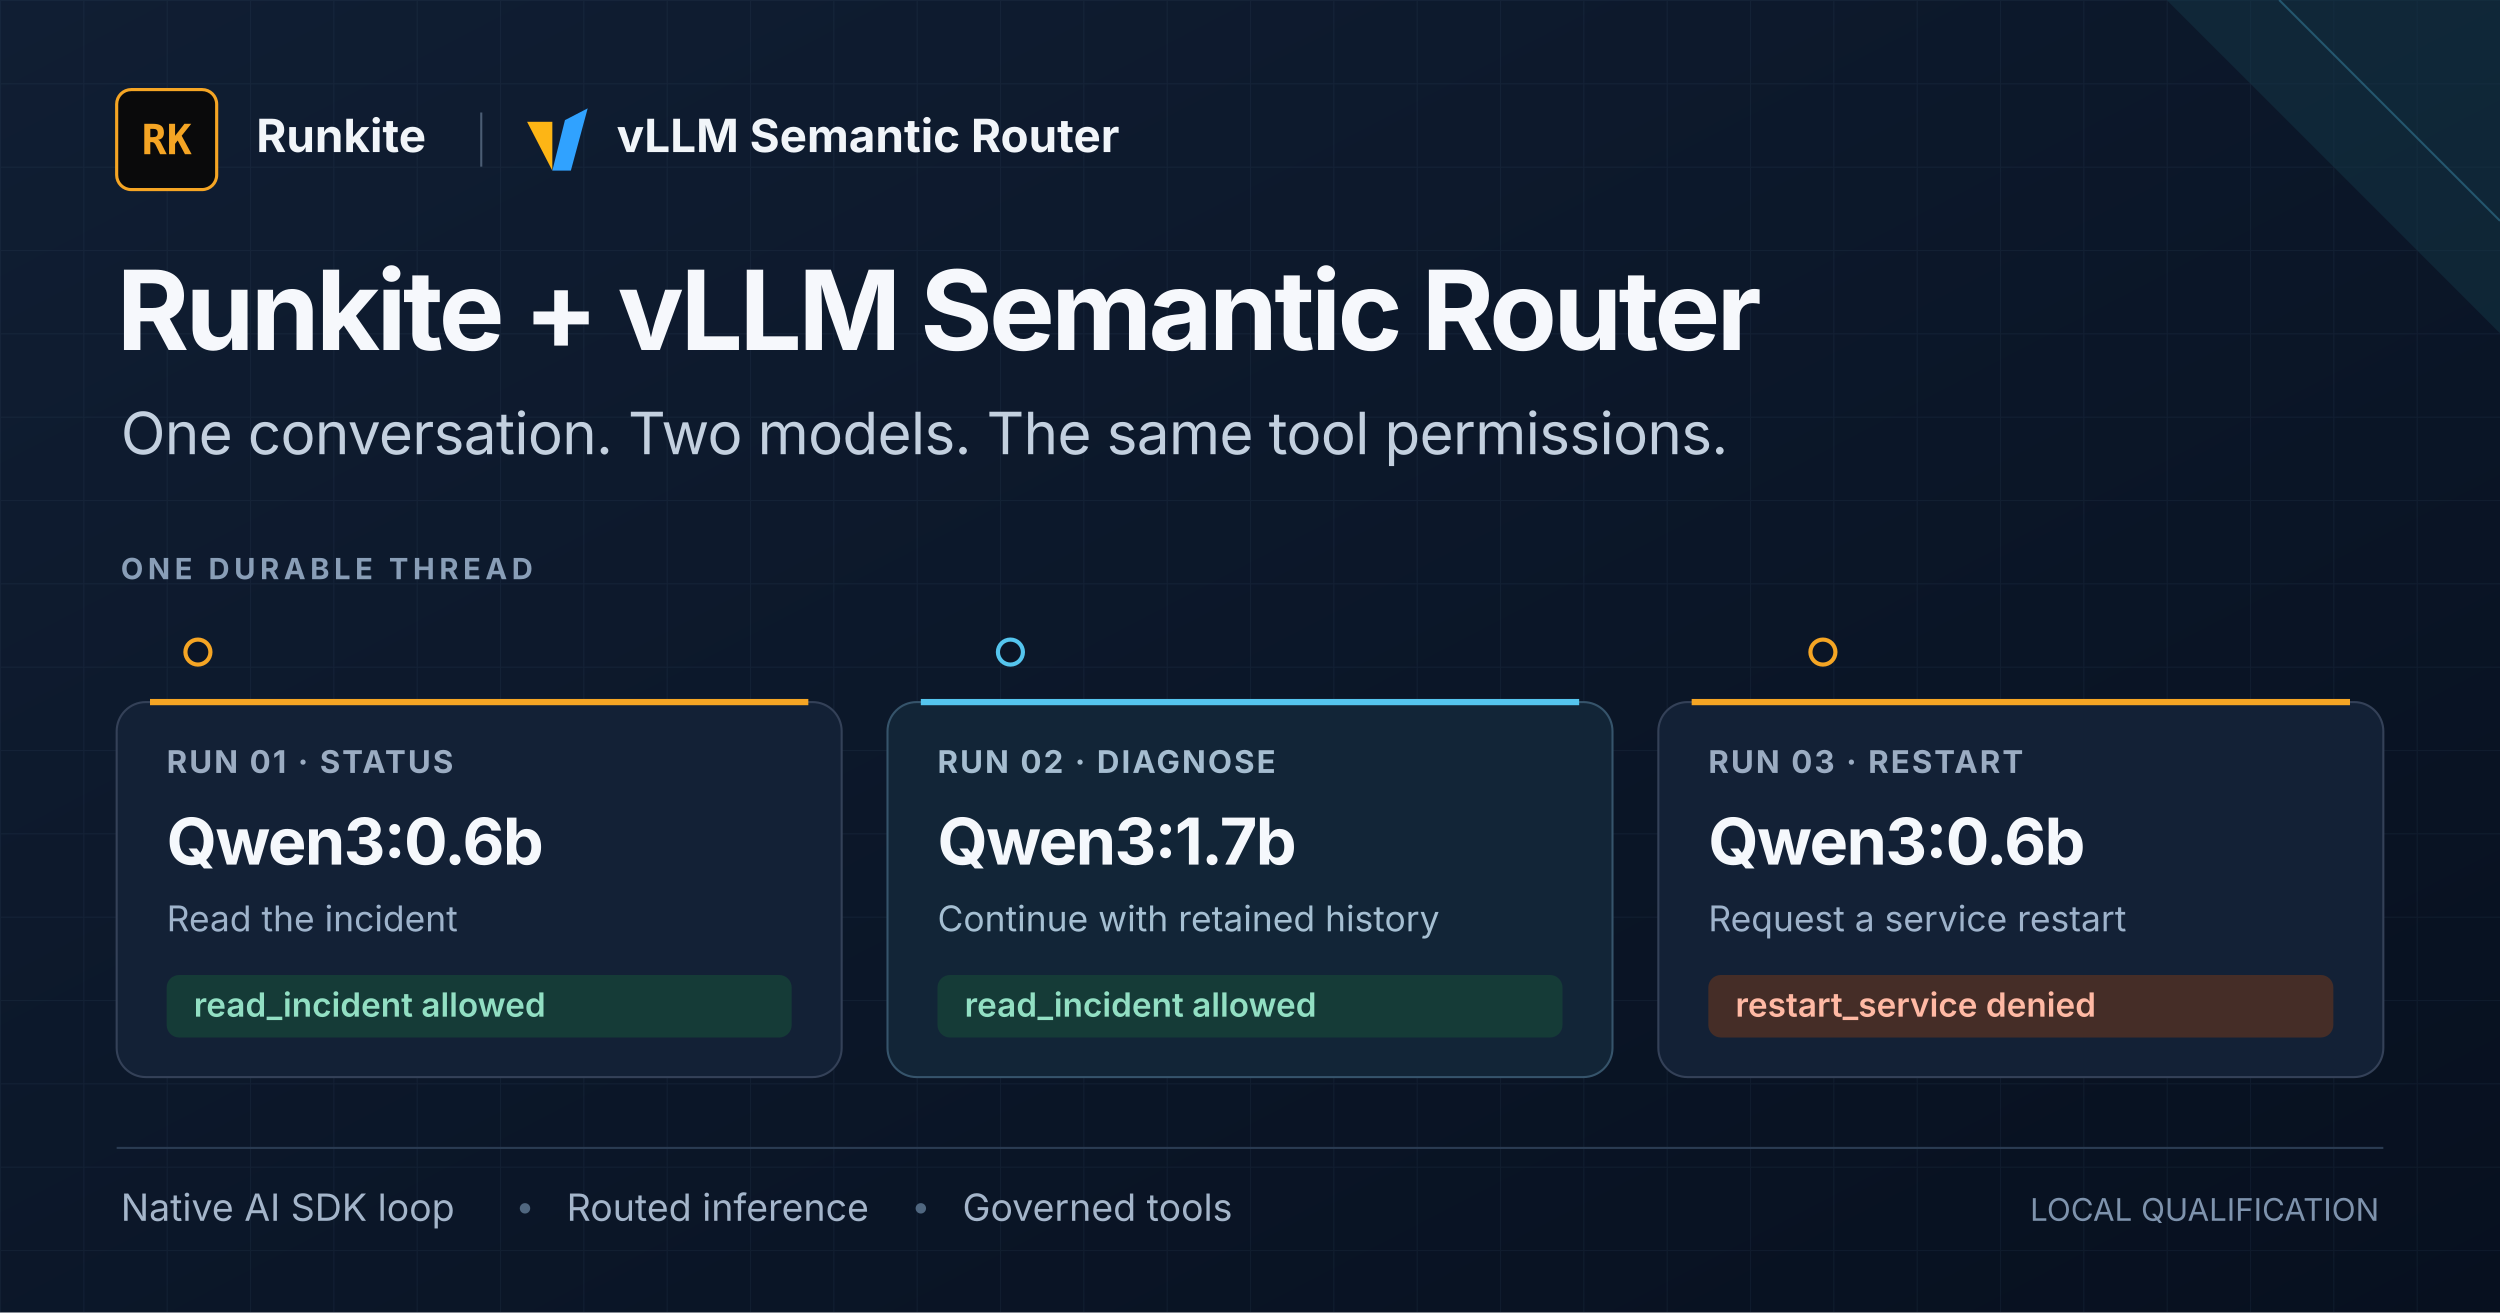
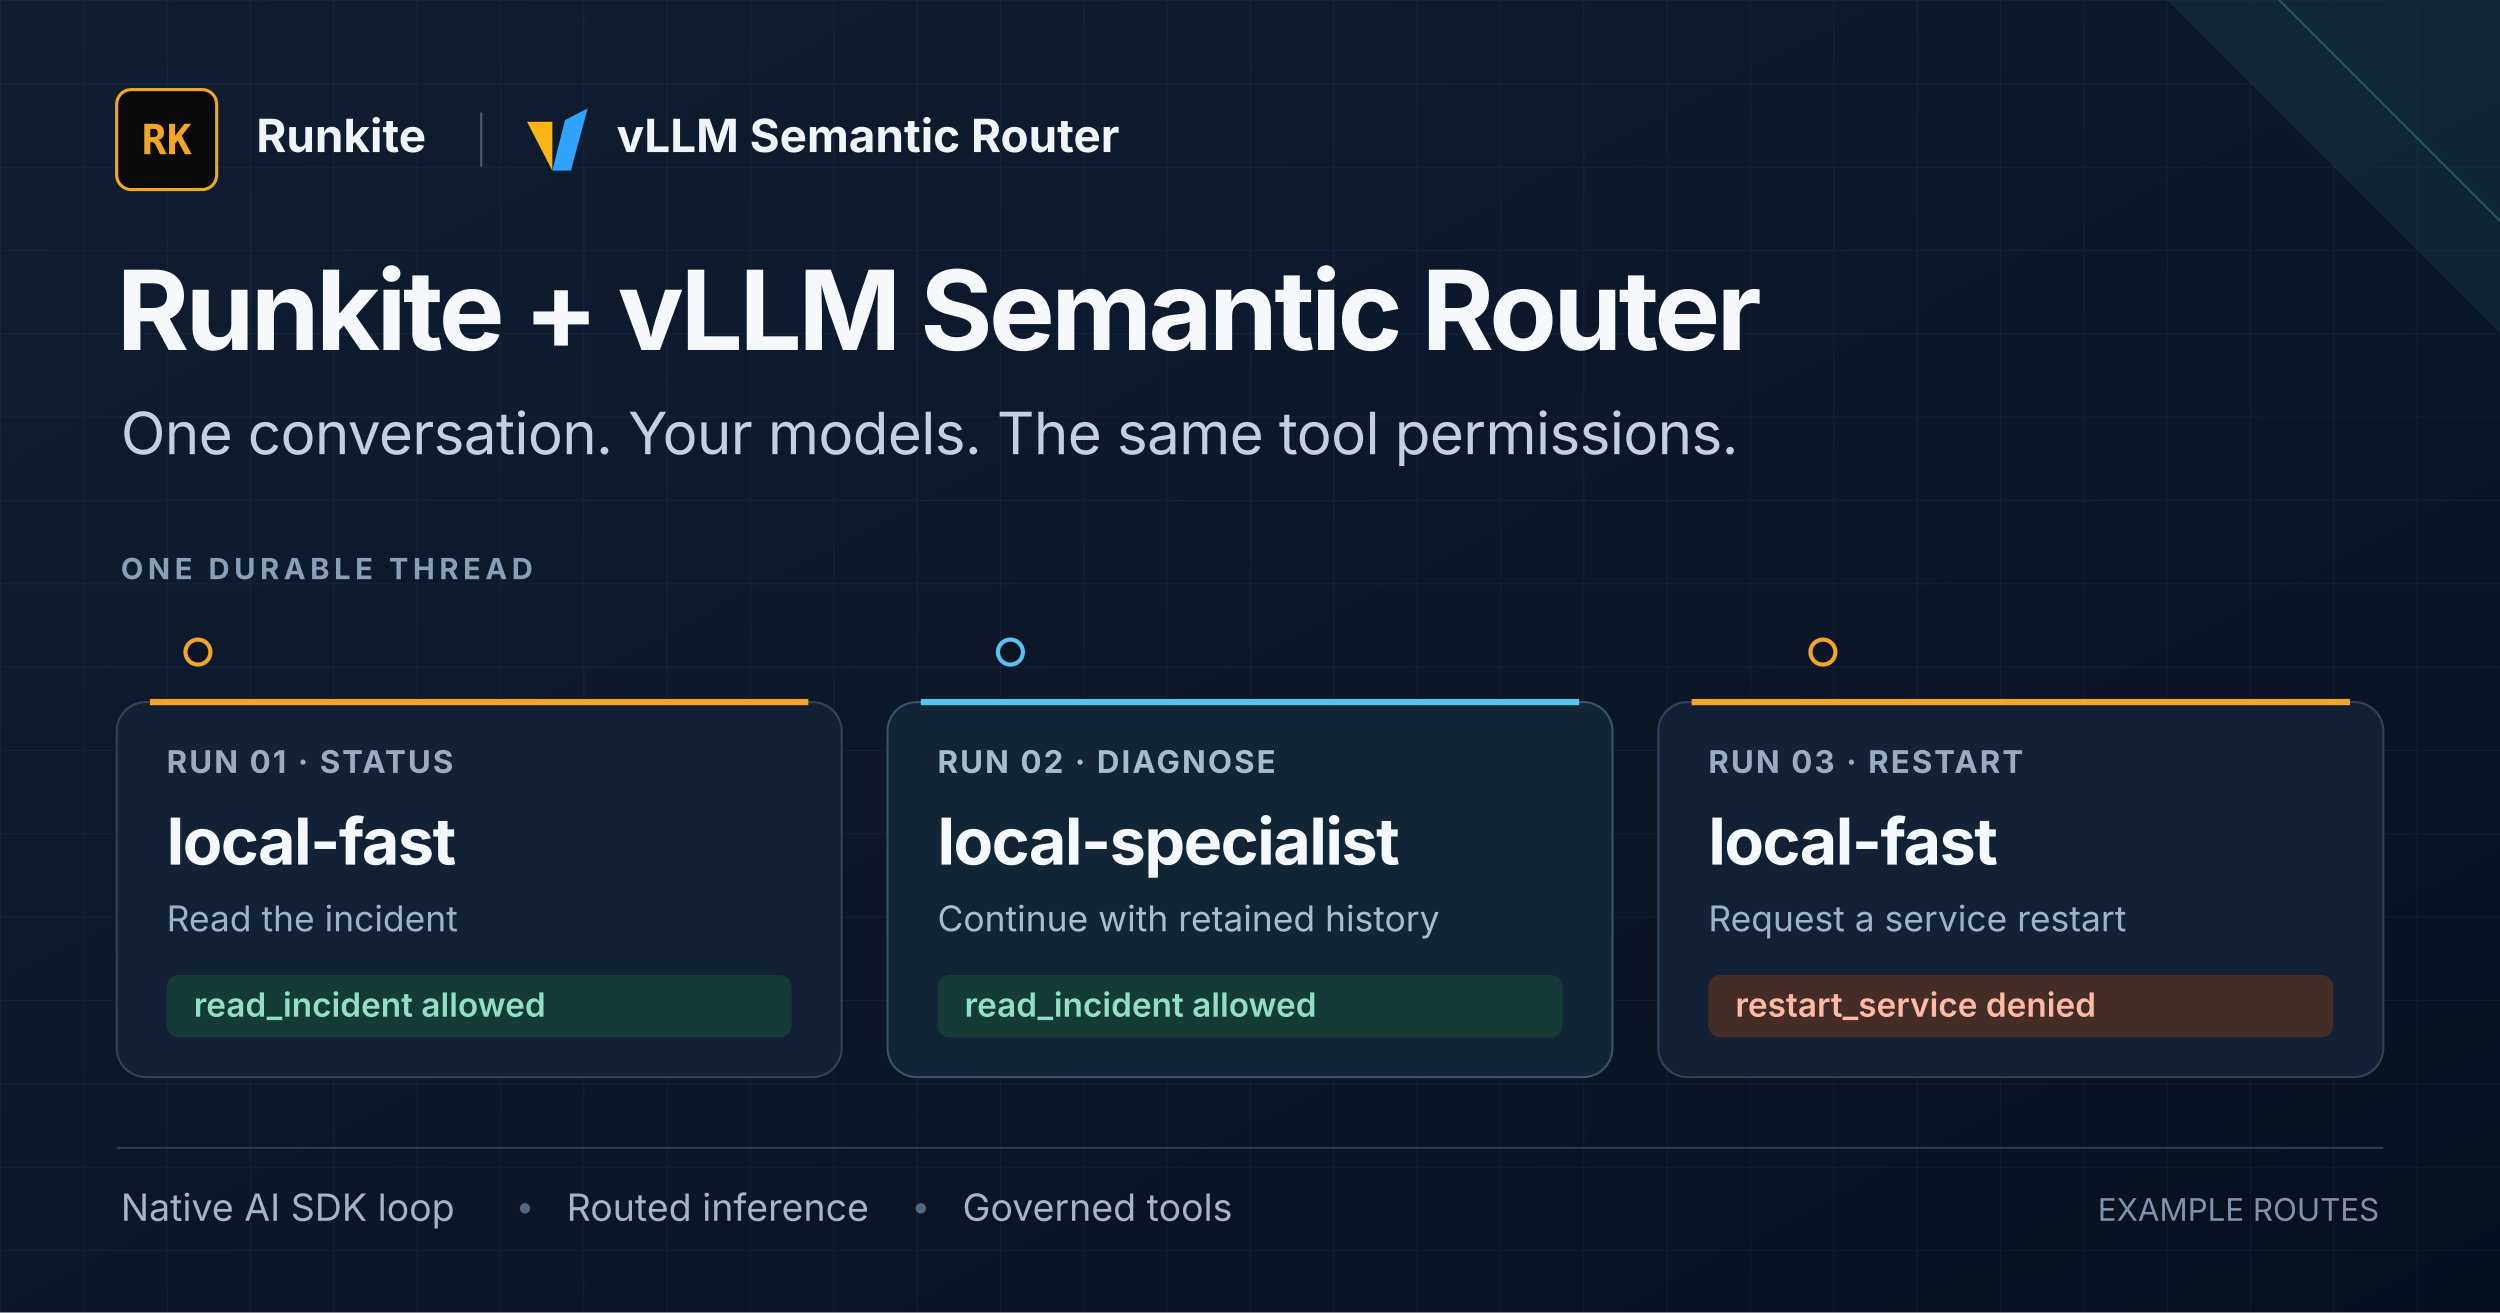
<svg xmlns="http://www.w3.org/2000/svg" width="1200" height="630" viewBox="0 0 1200 630" role="img" aria-labelledby="title desc">
  <defs>
    <linearGradient id="background" x1="0" y1="0" x2="1" y2="1">
      <stop stop-color="#101e33" />
      <stop offset="1" stop-color="#07101f" />
    </linearGradient>
    <linearGradient id="thread" x1="0" y1="0" x2="1" y2="0">
      <stop stop-color="#f5a524" />
      <stop offset="0.5" stop-color="#55c5ee" />
      <stop offset="1" stop-color="#f5a524" />
    </linearGradient>
    <pattern id="grid" width="40" height="40" patternUnits="userSpaceOnUse">
      <path d="M40 0H0V40" fill="none" stroke="#57718e" stroke-opacity=".1" />
    </pattern>
  </defs>
  <rect width="1200" height="630" fill="url(#background)" />
  <rect width="1200" height="630" fill="url(#grid)" />
  <path d="M1040 0L1200 160V0Z" fill="#15394a" opacity=".45" />
  <path d="M1094 0L1200 106" fill="none" stroke="#55c5ee" stroke-opacity=".3" />
  <g font-family="Inter, ui-sans-serif, system-ui, -apple-system, BlinkMacSystemFont, 'Segoe UI', sans-serif">
    <g transform="translate(56 43)">
      <rect width="48" height="48" rx="7" fill="#0a0a0b" stroke="#f5a524" stroke-width="1.5" />
      <text x="24" y="31" text-anchor="middle" fill="#f5a524" font-family="ui-monospace, SFMono-Regular, Menlo, monospace" font-size="20" font-weight="700">RK</text>
      <text x="67" y="30" fill="#f1f5f9" font-size="22" font-weight="650">Runkite</text>
      <path d="M175 11V37" stroke="#4b5d74" />
      <g transform="translate(197 9) scale(1.3)">
        <path d="M0 4.973h9.324V23L0 4.973Z" fill="#fdb515" />
        <path d="M13.986 4.351L22.378 0l-6.216 23H9.324l4.662-18.649Z" fill="#30a2ff" />
      </g>
      <text x="240" y="30" fill="#f1f5f9" font-size="22" font-weight="650">vLLM Semantic Router</text>
    </g>
    <text x="56" y="168" fill="#f6f8fc" font-size="53" font-weight="720" letter-spacing="-1.7">Runkite + vLLM Semantic Router</text>
-     <text x="58" y="218" fill="#c3d0df" font-size="28" letter-spacing="-.3">One conversation. Two models. The same tool permissions.</text>
+     <text x="58" y="218" fill="#c3d0df" font-size="28" letter-spacing="-.3">One conversation. Your models. The same tool permissions.</text>
    <text x="58" y="278" fill="#899eb7" font-size="14" font-weight="700" letter-spacing="2.2">ONE DURABLE THREAD</text>
    <path d="M95 313H1105" stroke="url(#thread)" stroke-width="2" />
    <g fill="#0b1526" stroke-width="2">
      <circle cx="95" cy="313" r="6" stroke="#f5a524" />
      <circle cx="485" cy="313" r="6" stroke="#55c5ee" />
      <circle cx="875" cy="313" r="6" stroke="#f5a524" />
    </g>
    <g transform="translate(56 337)">
      <rect width="348" height="180" rx="14" fill="#132136" stroke="#344158" />
      <path d="M16 0H332" stroke="#f5a524" stroke-width="3" />
      <text x="24" y="34" fill="#9bacc2" font-size="15" font-weight="650" letter-spacing="1">RUN 01 · STATUS</text>
-       <text x="24" y="78" fill="#f5f8fc" font-size="31" font-weight="650" letter-spacing="-.7">Qwen3:0.6b</text>
+       <text x="24" y="78" fill="#f5f8fc" font-size="31" font-weight="650" letter-spacing="-.7">local-fast</text>
      <text x="24" y="110" fill="#9eb3cb" font-size="17">Read the incident</text>
      <rect x="24" y="131" width="300" height="30" rx="6" fill="#153b37" />
      <text x="37" y="151" fill="#92dfc3" font-size="16" font-weight="600">read_incident allowed</text>
    </g>
    <g transform="translate(426 337)">
      <rect width="348" height="180" rx="14" fill="#122537" stroke="#36546b" />
      <path d="M16 0H332" stroke="#55c5ee" stroke-width="3" />
      <text x="24" y="34" fill="#a5bdd0" font-size="15" font-weight="650" letter-spacing="1">RUN 02 · DIAGNOSE</text>
-       <text x="24" y="78" fill="#f5f8fc" font-size="31" font-weight="650" letter-spacing="-.7">Qwen3:1.7b</text>
+       <text x="24" y="78" fill="#f5f8fc" font-size="31" font-weight="650" letter-spacing="-.7">local-specialist</text>
      <text x="24" y="110" fill="#a5bfd2" font-size="17">Continue with retained history</text>
      <rect x="24" y="131" width="300" height="30" rx="6" fill="#153b37" />
      <text x="37" y="151" fill="#92dfc3" font-size="16" font-weight="600">read_incident allowed</text>
    </g>
    <g transform="translate(796 337)">
      <rect width="348" height="180" rx="14" fill="#132136" stroke="#344158" />
      <path d="M16 0H332" stroke="#f5a524" stroke-width="3" />
      <text x="24" y="34" fill="#9bacc2" font-size="15" font-weight="650" letter-spacing="1">RUN 03 · RESTART</text>
-       <text x="24" y="78" fill="#f5f8fc" font-size="31" font-weight="650" letter-spacing="-.7">Qwen3:0.6b</text>
+       <text x="24" y="78" fill="#f5f8fc" font-size="31" font-weight="650" letter-spacing="-.7">local-fast</text>
      <text x="24" y="110" fill="#9eb3cb" font-size="17">Request a service restart</text>
      <rect x="24" y="131" width="300" height="30" rx="6" fill="#452d27" />
      <text x="37" y="151" fill="#ffb9a4" font-size="16" font-weight="600">restart_service denied</text>
    </g>
    <path d="M56 551H1144" stroke="#2a3b52" />
    <text x="58" y="586" fill="#a4b5ca" font-size="18">Native AI SDK loop</text>
    <circle cx="252" cy="580" r="2.5" fill="#506780" />
    <text x="272" y="586" fill="#a4b5ca" font-size="18">Routed inference</text>
    <circle cx="442" cy="580" r="2.5" fill="#506780" />
    <text x="462" y="586" fill="#a4b5ca" font-size="18">Governed tools</text>
-     <text x="1142" y="586" text-anchor="end" fill="#7e93ad" font-size="15">LOCAL QUALIFICATION</text>
+     <text x="1142" y="586" text-anchor="end" fill="#7e93ad" font-size="15">EXAMPLE ROUTES</text>
  </g>
</svg>
